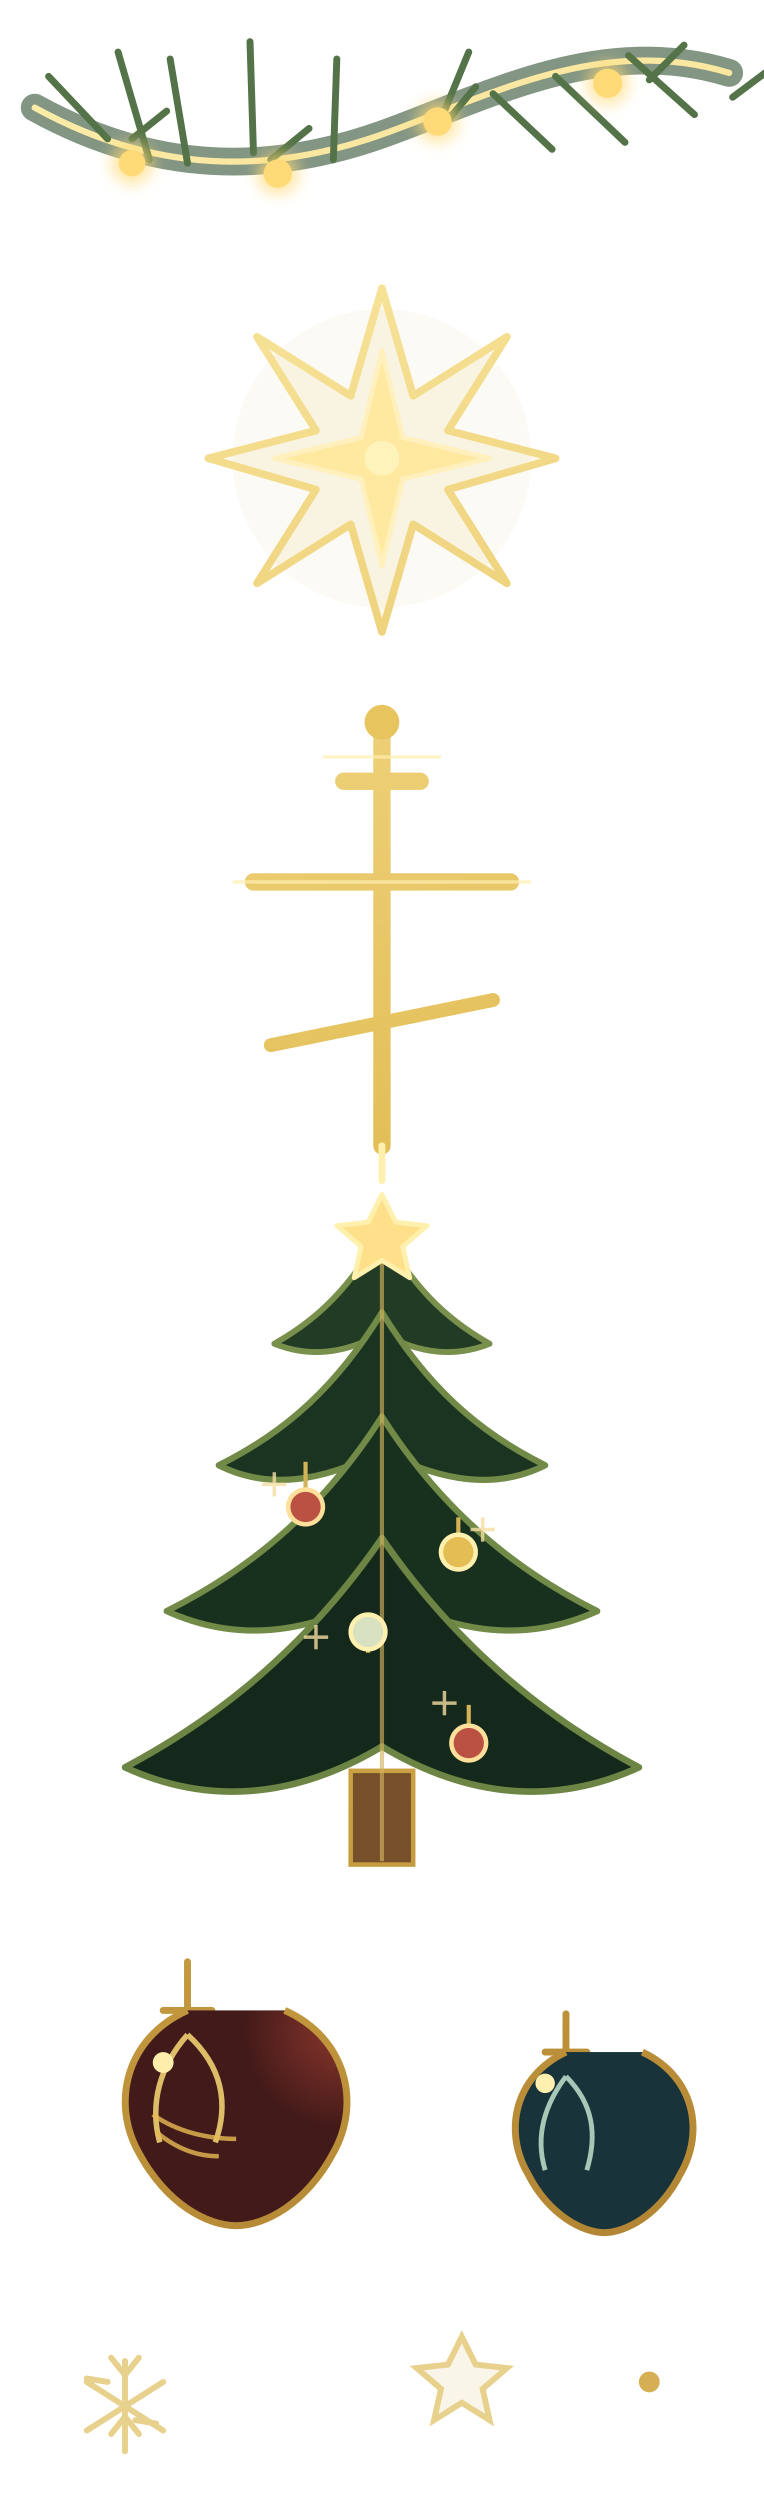
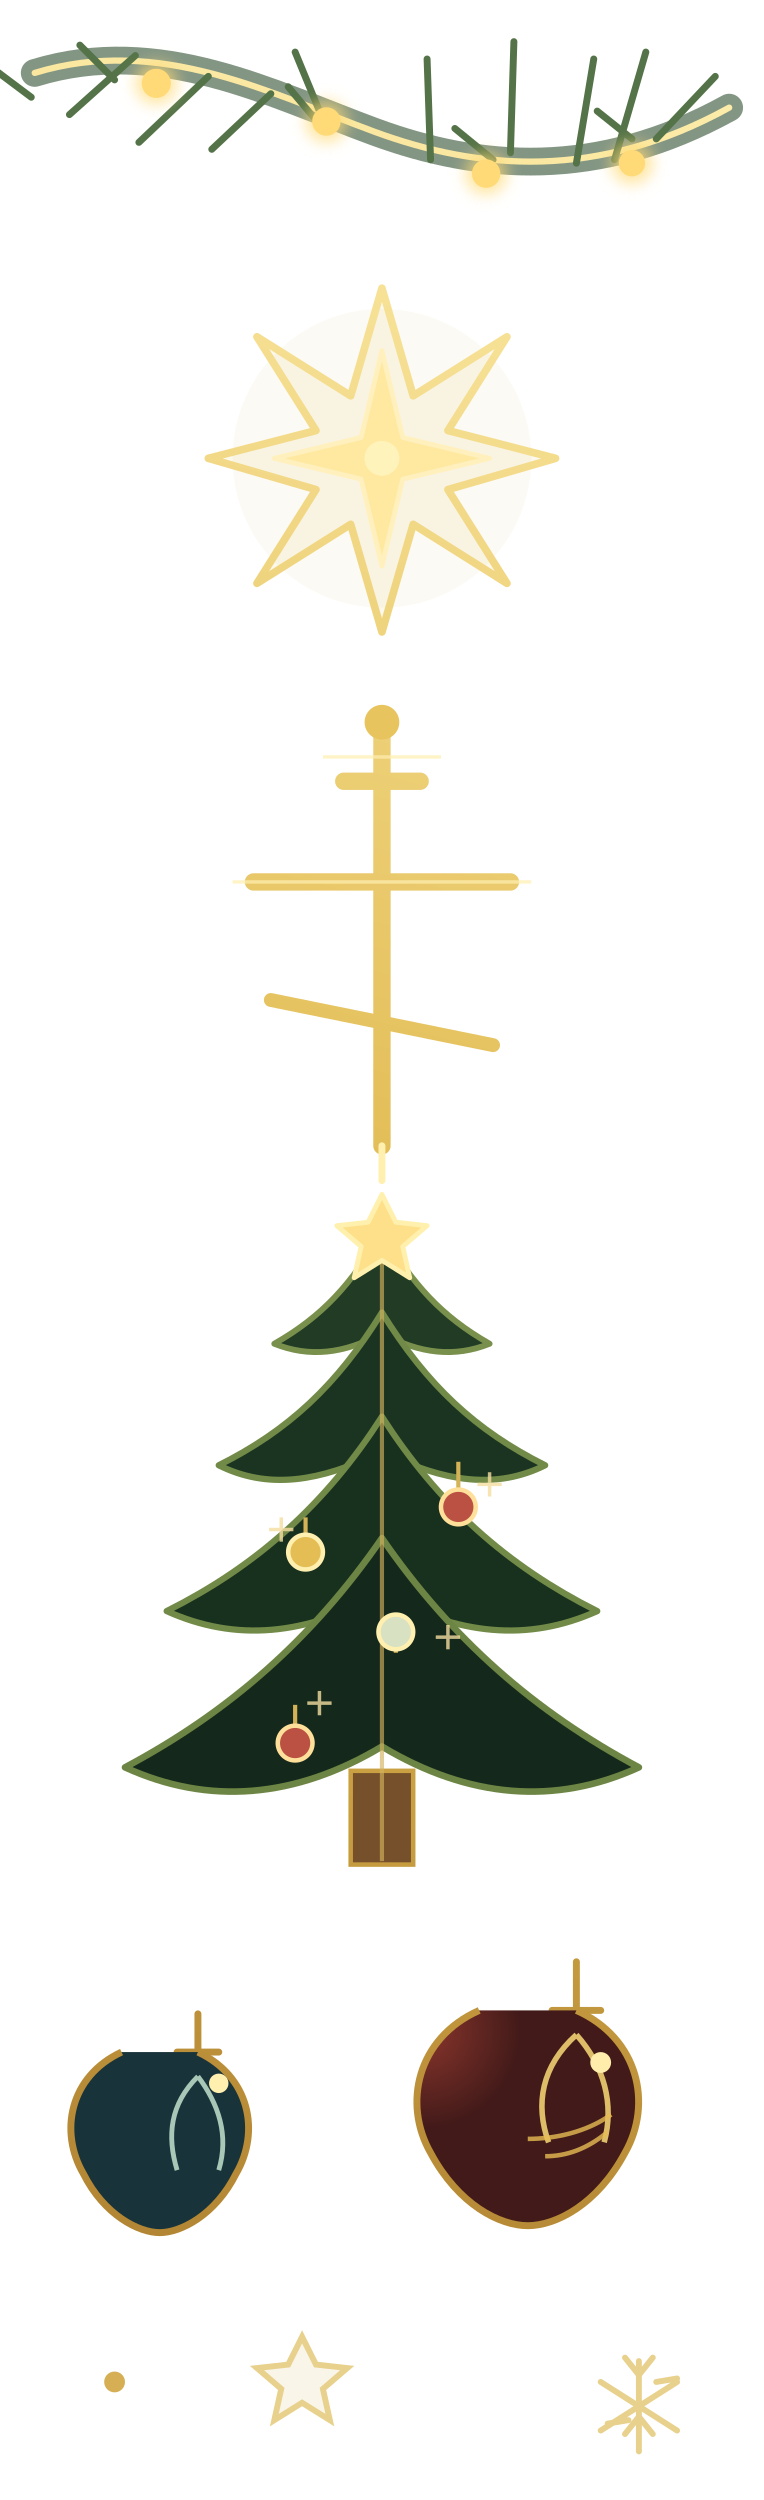
<svg xmlns="http://www.w3.org/2000/svg" viewBox="0 0 220 720" fill="none">
  <defs>
    <linearGradient id="gold" x1="18" y1="0" x2="196" y2="710" gradientUnits="userSpaceOnUse">
      <stop stop-color="#fff0b0" />
      <stop offset=".52" stop-color="#e0b94f" />
      <stop offset="1" stop-color="#a7792d" />
    </linearGradient>
    <radialGradient id="bauble" cx="0" cy="0" r="1" gradientTransform="matrix(0 28 -28 0 98 585)" gradientUnits="userSpaceOnUse">
      <stop stop-color="#8a352c" />
      <stop offset="1" stop-color="#421a19" />
    </radialGradient>
    <filter id="soft-glow" x="-100%" y="-100%" width="300%" height="300%">
      <feGaussianBlur stdDeviation="2.2" />
    </filter>
  </defs>
-   <path d="M10 31C48 52 82 49 112 38s62-28 98-17" stroke="#315032" stroke-width="8" stroke-linecap="round" opacity=".6" />
-   <path d="M10 31C48 52 82 49 112 38s62-28 98-17" stroke="url(#gold)" stroke-width="1.8" stroke-linecap="round" />
-   <g stroke="#547348" stroke-width="2" stroke-linecap="round">
-     <path d="m31 40-17-18m29 24L34 15m20 32L49 17m24 27L72 12m24 34L97 17m31 15 7-17m7 12 17 16m1-21 20 19m1-25 19 17m-162 7 10-8m30 14 11-9m38 0 10-12m50-2 10-10m14 15 12-9" />
+   <g transform="translate(220 0) scale(-1 1)">
+     <path d="M10 31C48 52 82 49 112 38s62-28 98-17" stroke="#315032" stroke-width="8" stroke-linecap="round" opacity=".6" />
+     <path d="M10 31C48 52 82 49 112 38s62-28 98-17" stroke="url(#gold)" stroke-width="1.8" stroke-linecap="round" />
+     <g stroke="#547348" stroke-width="2" stroke-linecap="round">
+       <path d="m31 40-17-18m29 24L34 15m20 32L49 17m24 27L72 12m24 34L97 17m31 15 7-17m7 12 17 16m1-21 20 19m1-25 19 17m-162 7 10-8m30 14 11-9m38 0 10-12m50-2 10-10m14 15 12-9" />
+     </g>
+     <g fill="#ffda77">
+       <circle cx="38" cy="47" r="3.8" />
+       <circle cx="80" cy="50" r="4.1" />
+       <circle cx="126" cy="35" r="4.1" />
+       <circle cx="175" cy="24" r="4.2" />
+     </g>
+     <g fill="#ffda77" filter="url(#soft-glow)" opacity=".7">
+       <circle cx="38" cy="47" r="6" />
+       <circle cx="80" cy="50" r="6" />
+       <circle cx="126" cy="35" r="6" />
+       <circle cx="175" cy="24" r="6" />
+     </g>
+     <circle cx="110" cy="132" r="43" fill="#d6af5410" />
+     <path d="m110 83 9 31 27-17-17 27 31 8-31 9 17 27-27-17-9 31-9-31-27 17 17-27-31-9 31-8-17-27 27 17 9-31Z" fill="#e7c76720" stroke="url(#gold)" stroke-width="2.2" stroke-linejoin="round" />
+     <path d="m110 101 6 25 25 6-25 6-6 25-6-25-25-6 25-6 6-25Z" fill="#ffe9a1" stroke="#fff0bd" stroke-width="1.4" stroke-linejoin="round" />
+     <circle cx="110" cy="132" r="5" fill="#fff3bc" />
+     <path d="M110 211v119" stroke="url(#gold)" stroke-width="5" stroke-linecap="round" />
+     <path d="M99 225h22M73 254h74" stroke="url(#gold)" stroke-width="5" stroke-linecap="round" />
+     <path d="m78 301 64-13" stroke="url(#gold)" stroke-width="4" stroke-linecap="round" />
+     <path d="M110 204v7m0 119v10" stroke="#fff0b0" stroke-width="2" stroke-linecap="round" />
+     <circle cx="110" cy="208" r="5" fill="#e8c45f" />
+     <path d="M93 218h34M67 254h86" stroke="#fff0b0" stroke-width="1" opacity=".7" />
+     <path d="M110 355c-9 15-17 24-31 32 10 4 20 3 31-3 11 6 21 7 31 3-14-8-22-17-31-32Z" fill="#213b25" stroke="#79904d" stroke-width="1.7" stroke-linejoin="round" />
+     <path d="M110 378c-13 21-27 34-47 44 14 7 29 5 47-4 18 9 33 11 47 4-20-10-34-23-47-44Z" fill="#1b3421" stroke="#718a47" stroke-width="1.8" stroke-linejoin="round" />
+     <path d="M110 408c-16 25-36 43-62 56 20 9 40 7 62-5 22 12 42 14 62 5-26-13-46-31-62-56Z" fill="#18301e" stroke="#718a47" stroke-width="1.8" stroke-linejoin="round" />
+     <path d="M110 443c-20 29-44 50-74 66 24 11 49 9 74-6 25 15 50 17 74 6-30-16-54-37-74-66Z" fill="#14291b" stroke="#6d8544" stroke-width="1.9" stroke-linejoin="round" />
+     <path d="M101 510h18v27h-18z" fill="#76502a" stroke="url(#gold)" stroke-width="1.3" />
+     <path d="M110 345v191" stroke="#d3b25d" stroke-width="1.2" opacity=".65" />
+     <path d="m110 344 4 8 9 1-7 6 2 9-8-5-8 5 2-9-7-6 9-1 4-8Z" fill="#ffe08a" stroke="#fff0ae" stroke-width="1.4" stroke-linejoin="round" />
+     <g stroke="#f4dda0" stroke-width="1" opacity=".8">
+       <path d="M79 424v7m-3.5-3.5h7M139 437v7m-3.5-3.5h7M91 468v7m-3.5-3.5h7M128 487v7m-3.5-3.5h7" />
+     </g>
+     <g stroke="#d4b257" stroke-width="1.2">
+       <path d="M88 421v8m44 8v8m-26 23v8m29 15v8" />
+     </g>
+     <circle cx="88" cy="434" r="5" fill="#ba5143" stroke="#ffe09a" stroke-width="1.3" />
+     <circle cx="132" cy="447" r="5" fill="#e5bd55" stroke="#fff0b0" stroke-width="1.3" />
+     <circle cx="106" cy="470" r="5" fill="#d8e1c1" stroke="#fff0b0" stroke-width="1.3" />
+     <circle cx="135" cy="502" r="5" fill="#ba5143" stroke="#ffe09a" stroke-width="1.3" />
+     <path d="M54 565v14m-7 0h14" stroke="url(#gold)" stroke-width="2" stroke-linecap="round" />
+     <path d="M54 579c-18 8-22 27-14 41 8 15 20 21 28 21s20-6 28-21c8-14 4-33-14-41" fill="url(#bauble)" stroke="url(#gold)" stroke-width="2" />
+     <path d="M54 586c-8 9-11 20-8 31m8-31c10 9 12 20 8 31" stroke="#f0ce72" stroke-width="1.6" opacity=".9" />
+     <path d="M45 614c6 5 12 7 18 7m-19-12c7 5 16 7 24 7" stroke="#e7bb53" stroke-width="1.3" opacity=".8" />
+     <circle cx="47" cy="594" r="3" fill="#ffedac" />
+     <path d="M163 580v11m-6 0h12" stroke="url(#gold)" stroke-width="2" stroke-linecap="round" />
+     <path d="M163 591c-15 7-18 23-11 35 6 12 16 17 22 17s16-5 22-17c7-12 4-28-11-35" fill="#18333a" stroke="url(#gold)" stroke-width="2" />
+     <path d="M163 598c-6 8-9 17-6 27m6-27c8 8 9 17 6 27" stroke="#b8d7c4" stroke-width="1.4" opacity=".9" />
+     <circle cx="157" cy="600" r="2.8" fill="#fff0b0" />
+     <g stroke="#e8d18c" stroke-width="1.7" stroke-linecap="round">
+       <path d="M36 680v26m-11-20 22 14m0-14-22 14m7-21 4 5 4-5m-8 22 4-5 4 5m-15-16 6 1m14 12-6-1" />
+       <path d="m133 673 4 8 9 1-7 6 2 9-8-5-8 5 2-9-7-6 9-1 4-8Z" fill="#d6af5420" />
+     </g>
+     <circle cx="187" cy="686" r="3" fill="#d6af54" />
  </g>
-   <g fill="#ffda77">
-     <circle cx="38" cy="47" r="3.8" />
-     <circle cx="80" cy="50" r="4.1" />
-     <circle cx="126" cy="35" r="4.1" />
-     <circle cx="175" cy="24" r="4.2" />
-   </g>
-   <g fill="#ffda77" filter="url(#soft-glow)" opacity=".7">
-     <circle cx="38" cy="47" r="6" />
-     <circle cx="80" cy="50" r="6" />
-     <circle cx="126" cy="35" r="6" />
-     <circle cx="175" cy="24" r="6" />
-   </g>
-   <circle cx="110" cy="132" r="43" fill="#d6af5410" />
-   <path d="m110 83 9 31 27-17-17 27 31 8-31 9 17 27-27-17-9 31-9-31-27 17 17-27-31-9 31-8-17-27 27 17 9-31Z" fill="#e7c76720" stroke="url(#gold)" stroke-width="2.2" stroke-linejoin="round" />
-   <path d="m110 101 6 25 25 6-25 6-6 25-6-25-25-6 25-6 6-25Z" fill="#ffe9a1" stroke="#fff0bd" stroke-width="1.4" stroke-linejoin="round" />
-   <circle cx="110" cy="132" r="5" fill="#fff3bc" />
-   <path d="M110 211v119" stroke="url(#gold)" stroke-width="5" stroke-linecap="round" />
-   <path d="M99 225h22M73 254h74" stroke="url(#gold)" stroke-width="5" stroke-linecap="round" />
-   <path d="m78 301 64-13" stroke="url(#gold)" stroke-width="4" stroke-linecap="round" />
-   <path d="M110 204v7m0 119v10" stroke="#fff0b0" stroke-width="2" stroke-linecap="round" />
-   <circle cx="110" cy="208" r="5" fill="#e8c45f" />
-   <path d="M93 218h34M67 254h86" stroke="#fff0b0" stroke-width="1" opacity=".7" />
-   <path d="M110 355c-9 15-17 24-31 32 10 4 20 3 31-3 11 6 21 7 31 3-14-8-22-17-31-32Z" fill="#213b25" stroke="#79904d" stroke-width="1.7" stroke-linejoin="round" />
-   <path d="M110 378c-13 21-27 34-47 44 14 7 29 5 47-4 18 9 33 11 47 4-20-10-34-23-47-44Z" fill="#1b3421" stroke="#718a47" stroke-width="1.8" stroke-linejoin="round" />
-   <path d="M110 408c-16 25-36 43-62 56 20 9 40 7 62-5 22 12 42 14 62 5-26-13-46-31-62-56Z" fill="#18301e" stroke="#718a47" stroke-width="1.8" stroke-linejoin="round" />
-   <path d="M110 443c-20 29-44 50-74 66 24 11 49 9 74-6 25 15 50 17 74 6-30-16-54-37-74-66Z" fill="#14291b" stroke="#6d8544" stroke-width="1.9" stroke-linejoin="round" />
-   <path d="M101 510h18v27h-18z" fill="#76502a" stroke="url(#gold)" stroke-width="1.3" />
-   <path d="M110 345v191" stroke="#d3b25d" stroke-width="1.2" opacity=".65" />
-   <path d="m110 344 4 8 9 1-7 6 2 9-8-5-8 5 2-9-7-6 9-1 4-8Z" fill="#ffe08a" stroke="#fff0ae" stroke-width="1.4" stroke-linejoin="round" />
-   <g stroke="#f4dda0" stroke-width="1" opacity=".8">
-     <path d="M79 424v7m-3.5-3.5h7M139 437v7m-3.5-3.5h7M91 468v7m-3.5-3.5h7M128 487v7m-3.5-3.5h7" />
-   </g>
-   <g stroke="#d4b257" stroke-width="1.2">
-     <path d="M88 421v8m44 8v8m-26 23v8m29 15v8" />
-   </g>
-   <circle cx="88" cy="434" r="5" fill="#ba5143" stroke="#ffe09a" stroke-width="1.3" />
-   <circle cx="132" cy="447" r="5" fill="#e5bd55" stroke="#fff0b0" stroke-width="1.3" />
-   <circle cx="106" cy="470" r="5" fill="#d8e1c1" stroke="#fff0b0" stroke-width="1.3" />
-   <circle cx="135" cy="502" r="5" fill="#ba5143" stroke="#ffe09a" stroke-width="1.3" />
-   <path d="M54 565v14m-7 0h14" stroke="url(#gold)" stroke-width="2" stroke-linecap="round" />
-   <path d="M54 579c-18 8-22 27-14 41 8 15 20 21 28 21s20-6 28-21c8-14 4-33-14-41" fill="url(#bauble)" stroke="url(#gold)" stroke-width="2" />
-   <path d="M54 586c-8 9-11 20-8 31m8-31c10 9 12 20 8 31" stroke="#f0ce72" stroke-width="1.6" opacity=".9" />
-   <path d="M45 614c6 5 12 7 18 7m-19-12c7 5 16 7 24 7" stroke="#e7bb53" stroke-width="1.3" opacity=".8" />
-   <circle cx="47" cy="594" r="3" fill="#ffedac" />
-   <path d="M163 580v11m-6 0h12" stroke="url(#gold)" stroke-width="2" stroke-linecap="round" />
-   <path d="M163 591c-15 7-18 23-11 35 6 12 16 17 22 17s16-5 22-17c7-12 4-28-11-35" fill="#18333a" stroke="url(#gold)" stroke-width="2" />
-   <path d="M163 598c-6 8-9 17-6 27m6-27c8 8 9 17 6 27" stroke="#b8d7c4" stroke-width="1.4" opacity=".9" />
-   <circle cx="157" cy="600" r="2.8" fill="#fff0b0" />
-   <g stroke="#e8d18c" stroke-width="1.7" stroke-linecap="round">
-     <path d="M36 680v26m-11-20 22 14m0-14-22 14m7-21 4 5 4-5m-8 22 4-5 4 5m-15-16 6 1m14 12-6-1" />
-     <path d="m133 673 4 8 9 1-7 6 2 9-8-5-8 5 2-9-7-6 9-1 4-8Z" fill="#d6af5420" />
-   </g>
-   <circle cx="187" cy="686" r="3" fill="#d6af54" />
</svg>
